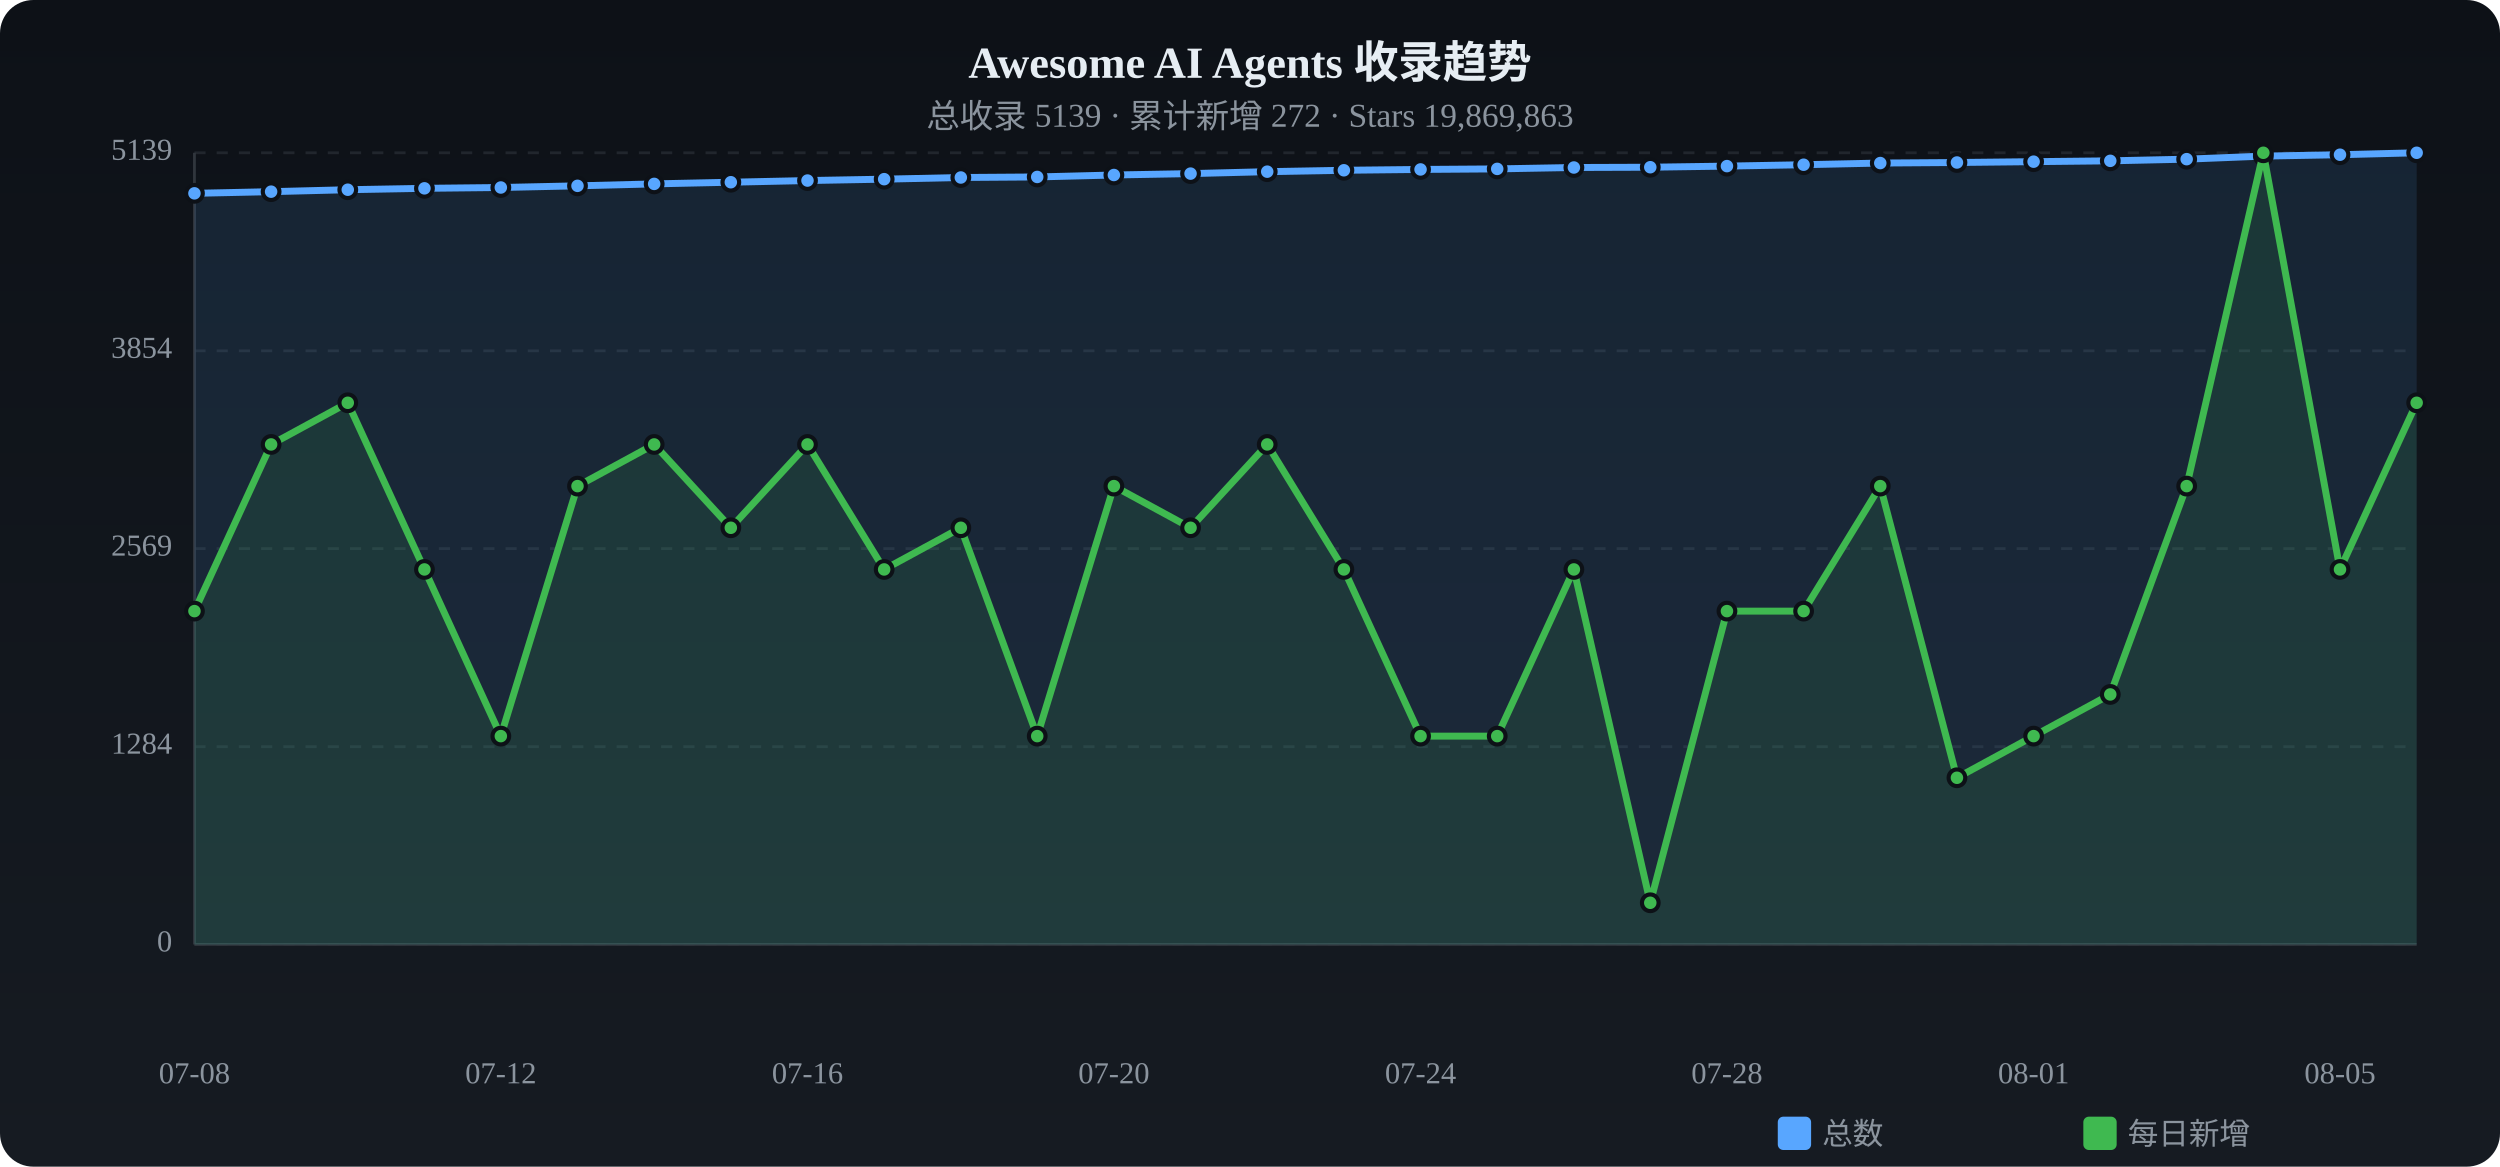
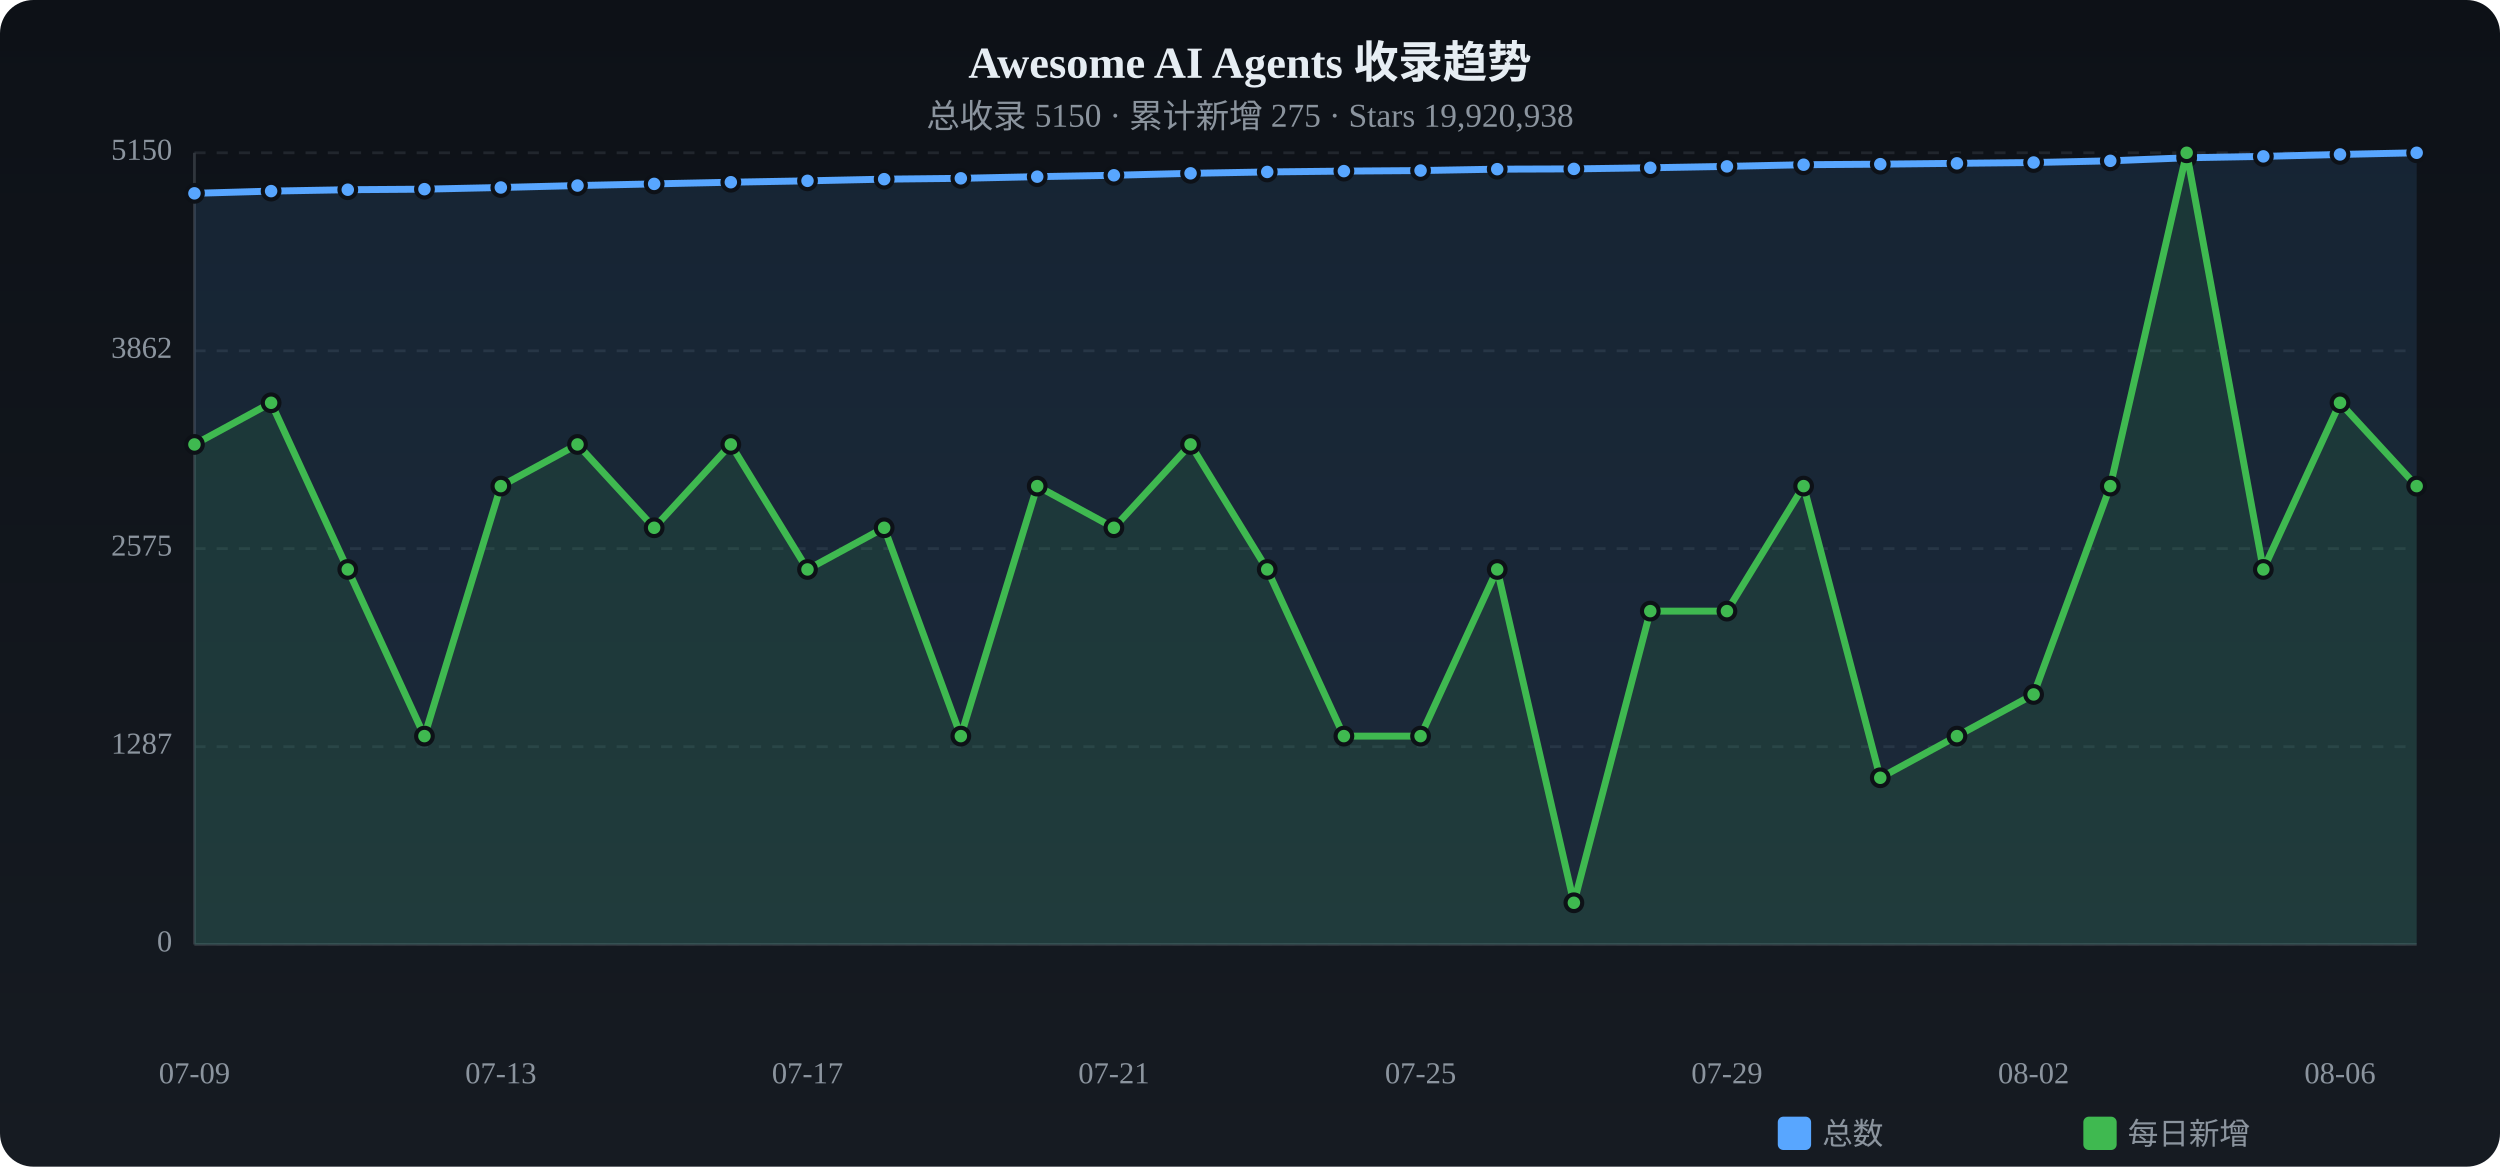
<svg xmlns="http://www.w3.org/2000/svg" viewBox="0 0 900 420" width="900" height="420">
  <defs>
    <linearGradient id="tbg" x1="0%" y1="0%" x2="0%" y2="100%">
      <stop offset="0%" stop-color="#0d1117" />
      <stop offset="100%" stop-color="#161b22" />
    </linearGradient>
  </defs>
  <rect width="900" height="420" rx="12" fill="url(#tbg)" />
  <text x="450.0" y="28" text-anchor="middle" fill="#e6edf3" font-size="16" font-weight="bold">Awesome AI Agents 收录趋势</text>
-   <text x="450.0" y="46" text-anchor="middle" fill="#8b949e" font-size="12">总收录 5139 · 累计新增 272 · Stars 19,869,863</text>
+   <text x="450.0" y="46" text-anchor="middle" fill="#8b949e" font-size="12">总收录 5150 · 累计新增 275 · Stars 19,920,938</text>
  <text x="62" y="340.0" text-anchor="end" fill="#8b949e" font-size="11" dominant-baseline="middle">0</text>
  <line x1="70" y1="340.0" x2="870" y2="340.0" stroke="#21262d" stroke-dasharray="4 4" />
-   <text x="62" y="268.8" text-anchor="end" fill="#8b949e" font-size="11" dominant-baseline="middle">1284</text>
+   <text x="62" y="268.8" text-anchor="end" fill="#8b949e" font-size="11" dominant-baseline="middle">1287</text>
  <line x1="70" y1="268.8" x2="870" y2="268.8" stroke="#21262d" stroke-dasharray="4 4" />
-   <text x="62" y="197.5" text-anchor="end" fill="#8b949e" font-size="11" dominant-baseline="middle">2569</text>
+   <text x="62" y="197.5" text-anchor="end" fill="#8b949e" font-size="11" dominant-baseline="middle">2575</text>
  <line x1="70" y1="197.5" x2="870" y2="197.5" stroke="#21262d" stroke-dasharray="4 4" />
-   <text x="62" y="126.3" text-anchor="end" fill="#8b949e" font-size="11" dominant-baseline="middle">3854</text>
+   <text x="62" y="126.3" text-anchor="end" fill="#8b949e" font-size="11" dominant-baseline="middle">3862</text>
  <line x1="70" y1="126.3" x2="870" y2="126.3" stroke="#21262d" stroke-dasharray="4 4" />
-   <text x="62" y="55.0" text-anchor="end" fill="#8b949e" font-size="11" dominant-baseline="middle">5139</text>
+   <text x="62" y="55.0" text-anchor="end" fill="#8b949e" font-size="11" dominant-baseline="middle">5150</text>
  <line x1="70" y1="55.0" x2="870" y2="55.0" stroke="#21262d" stroke-dasharray="4 4" />
  <line x1="70" y1="55" x2="70" y2="340" stroke="#30363d" />
  <line x1="70" y1="340" x2="870" y2="340" stroke="#30363d" />
-   <path d="M70.0,69.6 L97.6,69.0 L125.2,68.3 L152.8,67.8 L180.3,67.5 L207.9,66.9 L235.5,66.2 L263.1,65.6 L290.7,65.0 L318.3,64.5 L345.9,63.9 L373.4,63.7 L401.0,63.0 L428.6,62.5 L456.2,61.8 L483.8,61.3 L511.4,61.0 L539.0,60.8 L566.6,60.3 L594.1,60.2 L621.7,59.8 L649.3,59.3 L676.9,58.7 L704.5,58.5 L732.1,58.2 L759.7,57.9 L787.2,57.3 L814.8,56.2 L842.4,55.7 L870.0,55.0 L870.0,340 L70.0,340 Z" fill="#58a6ff" opacity="0.12" />
-   <polyline points="70.0,69.6 97.6,69.0 125.2,68.3 152.8,67.8 180.3,67.5 207.9,66.9 235.5,66.2 263.1,65.6 290.7,65.0 318.3,64.5 345.9,63.9 373.4,63.7 401.0,63.0 428.6,62.5 456.2,61.8 483.8,61.3 511.4,61.0 539.0,60.8 566.6,60.3 594.1,60.2 621.7,59.8 649.3,59.3 676.9,58.7 704.5,58.5 732.1,58.2 759.7,57.9 787.2,57.3 814.8,56.2 842.4,55.7 870.0,55.0" fill="none" stroke="#58a6ff" stroke-width="2.5" stroke-linecap="round" stroke-linejoin="round" />
+   <path d="M70.0,69.6 L97.6,68.8 L125.2,68.3 L152.8,68.1 L180.3,67.5 L207.9,66.8 L235.5,66.2 L263.1,65.6 L290.7,65.1 L318.3,64.5 L345.9,64.2 L373.4,63.6 L401.0,63.1 L428.6,62.4 L456.2,61.9 L483.8,61.6 L511.4,61.4 L539.0,60.9 L566.6,60.8 L594.1,60.4 L621.7,59.9 L649.3,59.3 L676.9,59.1 L704.5,58.8 L732.1,58.5 L759.7,57.9 L787.2,56.8 L814.8,56.3 L842.4,55.6 L870.0,55.0 L870.0,340 L70.0,340 Z" fill="#58a6ff" opacity="0.12" />
+   <polyline points="70.0,69.6 97.6,68.8 125.2,68.3 152.8,68.1 180.3,67.5 207.9,66.8 235.5,66.2 263.1,65.6 290.7,65.1 318.3,64.5 345.9,64.2 373.4,63.6 401.0,63.1 428.6,62.4 456.2,61.9 483.8,61.6 511.4,61.4 539.0,60.9 566.6,60.8 594.1,60.4 621.7,59.9 649.3,59.3 676.9,59.1 704.5,58.8 732.1,58.5 759.7,57.9 787.2,56.8 814.8,56.3 842.4,55.6 870.0,55.0" fill="none" stroke="#58a6ff" stroke-width="2.5" stroke-linecap="round" stroke-linejoin="round" />
  <circle cx="70.0" cy="69.6" r="3" fill="#58a6ff" stroke="#0d1117" stroke-width="1.5" />
-   <circle cx="97.6" cy="69.0" r="3" fill="#58a6ff" stroke="#0d1117" stroke-width="1.5" />
+   <circle cx="97.6" cy="68.8" r="3" fill="#58a6ff" stroke="#0d1117" stroke-width="1.5" />
  <circle cx="125.2" cy="68.3" r="3" fill="#58a6ff" stroke="#0d1117" stroke-width="1.5" />
-   <circle cx="152.8" cy="67.8" r="3" fill="#58a6ff" stroke="#0d1117" stroke-width="1.5" />
+   <circle cx="152.8" cy="68.1" r="3" fill="#58a6ff" stroke="#0d1117" stroke-width="1.5" />
  <circle cx="180.3" cy="67.5" r="3" fill="#58a6ff" stroke="#0d1117" stroke-width="1.5" />
-   <circle cx="207.9" cy="66.9" r="3" fill="#58a6ff" stroke="#0d1117" stroke-width="1.5" />
+   <circle cx="207.9" cy="66.8" r="3" fill="#58a6ff" stroke="#0d1117" stroke-width="1.5" />
  <circle cx="235.5" cy="66.2" r="3" fill="#58a6ff" stroke="#0d1117" stroke-width="1.5" />
  <circle cx="263.1" cy="65.6" r="3" fill="#58a6ff" stroke="#0d1117" stroke-width="1.5" />
-   <circle cx="290.7" cy="65.0" r="3" fill="#58a6ff" stroke="#0d1117" stroke-width="1.5" />
+   <circle cx="290.7" cy="65.1" r="3" fill="#58a6ff" stroke="#0d1117" stroke-width="1.5" />
  <circle cx="318.3" cy="64.5" r="3" fill="#58a6ff" stroke="#0d1117" stroke-width="1.5" />
-   <circle cx="345.9" cy="63.9" r="3" fill="#58a6ff" stroke="#0d1117" stroke-width="1.5" />
-   <circle cx="373.4" cy="63.7" r="3" fill="#58a6ff" stroke="#0d1117" stroke-width="1.5" />
-   <circle cx="401.0" cy="63.0" r="3" fill="#58a6ff" stroke="#0d1117" stroke-width="1.5" />
-   <circle cx="428.6" cy="62.5" r="3" fill="#58a6ff" stroke="#0d1117" stroke-width="1.5" />
-   <circle cx="456.2" cy="61.8" r="3" fill="#58a6ff" stroke="#0d1117" stroke-width="1.5" />
-   <circle cx="483.8" cy="61.3" r="3" fill="#58a6ff" stroke="#0d1117" stroke-width="1.5" />
-   <circle cx="511.4" cy="61.0" r="3" fill="#58a6ff" stroke="#0d1117" stroke-width="1.5" />
-   <circle cx="539.0" cy="60.8" r="3" fill="#58a6ff" stroke="#0d1117" stroke-width="1.5" />
-   <circle cx="566.6" cy="60.3" r="3" fill="#58a6ff" stroke="#0d1117" stroke-width="1.5" />
-   <circle cx="594.1" cy="60.2" r="3" fill="#58a6ff" stroke="#0d1117" stroke-width="1.5" />
-   <circle cx="621.7" cy="59.8" r="3" fill="#58a6ff" stroke="#0d1117" stroke-width="1.5" />
+   <circle cx="345.9" cy="64.2" r="3" fill="#58a6ff" stroke="#0d1117" stroke-width="1.5" />
+   <circle cx="373.4" cy="63.6" r="3" fill="#58a6ff" stroke="#0d1117" stroke-width="1.5" />
+   <circle cx="401.0" cy="63.1" r="3" fill="#58a6ff" stroke="#0d1117" stroke-width="1.5" />
+   <circle cx="428.6" cy="62.4" r="3" fill="#58a6ff" stroke="#0d1117" stroke-width="1.5" />
+   <circle cx="456.2" cy="61.9" r="3" fill="#58a6ff" stroke="#0d1117" stroke-width="1.5" />
+   <circle cx="483.8" cy="61.6" r="3" fill="#58a6ff" stroke="#0d1117" stroke-width="1.5" />
+   <circle cx="511.4" cy="61.4" r="3" fill="#58a6ff" stroke="#0d1117" stroke-width="1.5" />
+   <circle cx="539.0" cy="60.9" r="3" fill="#58a6ff" stroke="#0d1117" stroke-width="1.5" />
+   <circle cx="566.6" cy="60.8" r="3" fill="#58a6ff" stroke="#0d1117" stroke-width="1.5" />
+   <circle cx="594.1" cy="60.4" r="3" fill="#58a6ff" stroke="#0d1117" stroke-width="1.5" />
+   <circle cx="621.7" cy="59.9" r="3" fill="#58a6ff" stroke="#0d1117" stroke-width="1.5" />
  <circle cx="649.3" cy="59.3" r="3" fill="#58a6ff" stroke="#0d1117" stroke-width="1.5" />
-   <circle cx="676.9" cy="58.7" r="3" fill="#58a6ff" stroke="#0d1117" stroke-width="1.5" />
-   <circle cx="704.5" cy="58.5" r="3" fill="#58a6ff" stroke="#0d1117" stroke-width="1.5" />
-   <circle cx="732.1" cy="58.2" r="3" fill="#58a6ff" stroke="#0d1117" stroke-width="1.5" />
+   <circle cx="676.9" cy="59.1" r="3" fill="#58a6ff" stroke="#0d1117" stroke-width="1.5" />
+   <circle cx="704.5" cy="58.8" r="3" fill="#58a6ff" stroke="#0d1117" stroke-width="1.5" />
+   <circle cx="732.1" cy="58.5" r="3" fill="#58a6ff" stroke="#0d1117" stroke-width="1.5" />
  <circle cx="759.7" cy="57.9" r="3" fill="#58a6ff" stroke="#0d1117" stroke-width="1.5" />
-   <circle cx="787.2" cy="57.3" r="3" fill="#58a6ff" stroke="#0d1117" stroke-width="1.5" />
-   <circle cx="814.8" cy="56.2" r="3" fill="#58a6ff" stroke="#0d1117" stroke-width="1.5" />
-   <circle cx="842.4" cy="55.7" r="3" fill="#58a6ff" stroke="#0d1117" stroke-width="1.5" />
+   <circle cx="787.2" cy="56.8" r="3" fill="#58a6ff" stroke="#0d1117" stroke-width="1.5" />
+   <circle cx="814.8" cy="56.3" r="3" fill="#58a6ff" stroke="#0d1117" stroke-width="1.5" />
+   <circle cx="842.4" cy="55.6" r="3" fill="#58a6ff" stroke="#0d1117" stroke-width="1.5" />
  <circle cx="870.0" cy="55.0" r="3" fill="#58a6ff" stroke="#0d1117" stroke-width="1.5" />
-   <path d="M70.0,220.0 L97.6,160.0 L125.2,145.0 L152.8,205.0 L180.3,265.0 L207.9,175.0 L235.5,160.0 L263.1,190.0 L290.7,160.0 L318.3,205.0 L345.9,190.0 L373.4,265.0 L401.0,175.0 L428.6,190.0 L456.2,160.0 L483.8,205.0 L511.4,265.0 L539.0,265.0 L566.6,205.0 L594.1,325.0 L621.7,220.0 L649.3,220.0 L676.9,175.0 L704.5,280.0 L732.1,265.0 L759.7,250.0 L787.2,175.0 L814.8,55.0 L842.4,205.0 L870.0,145.0 L870.0,340 L70.0,340 Z" fill="#3fb950" opacity="0.12" />
-   <polyline points="70.0,220.0 97.6,160.0 125.2,145.0 152.8,205.0 180.3,265.0 207.9,175.0 235.5,160.0 263.1,190.0 290.7,160.0 318.3,205.0 345.9,190.0 373.4,265.0 401.0,175.0 428.6,190.0 456.2,160.0 483.8,205.0 511.4,265.0 539.0,265.0 566.6,205.0 594.1,325.0 621.7,220.0 649.3,220.0 676.9,175.0 704.5,280.0 732.1,265.0 759.7,250.0 787.2,175.0 814.8,55.0 842.4,205.0 870.0,145.0" fill="none" stroke="#3fb950" stroke-width="2.5" stroke-linecap="round" stroke-linejoin="round" />
-   <circle cx="70.0" cy="220.0" r="3" fill="#3fb950" stroke="#0d1117" stroke-width="1.5" />
-   <circle cx="97.6" cy="160.0" r="3" fill="#3fb950" stroke="#0d1117" stroke-width="1.5" />
-   <circle cx="125.2" cy="145.0" r="3" fill="#3fb950" stroke="#0d1117" stroke-width="1.5" />
-   <circle cx="152.8" cy="205.0" r="3" fill="#3fb950" stroke="#0d1117" stroke-width="1.5" />
-   <circle cx="180.3" cy="265.0" r="3" fill="#3fb950" stroke="#0d1117" stroke-width="1.5" />
-   <circle cx="207.9" cy="175.0" r="3" fill="#3fb950" stroke="#0d1117" stroke-width="1.5" />
-   <circle cx="235.5" cy="160.0" r="3" fill="#3fb950" stroke="#0d1117" stroke-width="1.5" />
-   <circle cx="263.1" cy="190.0" r="3" fill="#3fb950" stroke="#0d1117" stroke-width="1.5" />
-   <circle cx="290.7" cy="160.0" r="3" fill="#3fb950" stroke="#0d1117" stroke-width="1.5" />
-   <circle cx="318.3" cy="205.0" r="3" fill="#3fb950" stroke="#0d1117" stroke-width="1.5" />
-   <circle cx="345.9" cy="190.0" r="3" fill="#3fb950" stroke="#0d1117" stroke-width="1.5" />
-   <circle cx="373.4" cy="265.0" r="3" fill="#3fb950" stroke="#0d1117" stroke-width="1.5" />
-   <circle cx="401.0" cy="175.0" r="3" fill="#3fb950" stroke="#0d1117" stroke-width="1.5" />
-   <circle cx="428.6" cy="190.0" r="3" fill="#3fb950" stroke="#0d1117" stroke-width="1.5" />
-   <circle cx="456.2" cy="160.0" r="3" fill="#3fb950" stroke="#0d1117" stroke-width="1.5" />
-   <circle cx="483.8" cy="205.0" r="3" fill="#3fb950" stroke="#0d1117" stroke-width="1.5" />
+   <path d="M70.0,160.0 L97.6,145.0 L125.2,205.0 L152.8,265.0 L180.3,175.0 L207.9,160.0 L235.5,190.0 L263.1,160.0 L290.7,205.0 L318.3,190.0 L345.9,265.0 L373.4,175.0 L401.0,190.0 L428.6,160.0 L456.2,205.0 L483.8,265.0 L511.4,265.0 L539.0,205.0 L566.6,325.0 L594.1,220.0 L621.7,220.0 L649.3,175.0 L676.9,280.0 L704.5,265.0 L732.1,250.0 L759.7,175.0 L787.2,55.0 L814.8,205.0 L842.4,145.0 L870.0,175.0 L870.0,340 L70.0,340 Z" fill="#3fb950" opacity="0.12" />
+   <polyline points="70.0,160.0 97.6,145.0 125.2,205.0 152.8,265.0 180.3,175.0 207.9,160.0 235.5,190.0 263.1,160.0 290.7,205.0 318.3,190.0 345.9,265.0 373.4,175.0 401.0,190.0 428.6,160.0 456.2,205.0 483.8,265.0 511.4,265.0 539.0,205.0 566.6,325.0 594.1,220.0 621.7,220.0 649.3,175.0 676.9,280.0 704.5,265.0 732.1,250.0 759.7,175.0 787.2,55.0 814.8,205.0 842.4,145.0 870.0,175.0" fill="none" stroke="#3fb950" stroke-width="2.5" stroke-linecap="round" stroke-linejoin="round" />
+   <circle cx="70.0" cy="160.0" r="3" fill="#3fb950" stroke="#0d1117" stroke-width="1.5" />
+   <circle cx="97.6" cy="145.0" r="3" fill="#3fb950" stroke="#0d1117" stroke-width="1.5" />
+   <circle cx="125.2" cy="205.0" r="3" fill="#3fb950" stroke="#0d1117" stroke-width="1.5" />
+   <circle cx="152.8" cy="265.0" r="3" fill="#3fb950" stroke="#0d1117" stroke-width="1.5" />
+   <circle cx="180.3" cy="175.0" r="3" fill="#3fb950" stroke="#0d1117" stroke-width="1.5" />
+   <circle cx="207.9" cy="160.0" r="3" fill="#3fb950" stroke="#0d1117" stroke-width="1.5" />
+   <circle cx="235.5" cy="190.0" r="3" fill="#3fb950" stroke="#0d1117" stroke-width="1.5" />
+   <circle cx="263.1" cy="160.0" r="3" fill="#3fb950" stroke="#0d1117" stroke-width="1.5" />
+   <circle cx="290.7" cy="205.0" r="3" fill="#3fb950" stroke="#0d1117" stroke-width="1.5" />
+   <circle cx="318.3" cy="190.0" r="3" fill="#3fb950" stroke="#0d1117" stroke-width="1.5" />
+   <circle cx="345.9" cy="265.0" r="3" fill="#3fb950" stroke="#0d1117" stroke-width="1.5" />
+   <circle cx="373.4" cy="175.0" r="3" fill="#3fb950" stroke="#0d1117" stroke-width="1.5" />
+   <circle cx="401.0" cy="190.0" r="3" fill="#3fb950" stroke="#0d1117" stroke-width="1.5" />
+   <circle cx="428.6" cy="160.0" r="3" fill="#3fb950" stroke="#0d1117" stroke-width="1.5" />
+   <circle cx="456.2" cy="205.0" r="3" fill="#3fb950" stroke="#0d1117" stroke-width="1.5" />
+   <circle cx="483.8" cy="265.0" r="3" fill="#3fb950" stroke="#0d1117" stroke-width="1.5" />
  <circle cx="511.4" cy="265.0" r="3" fill="#3fb950" stroke="#0d1117" stroke-width="1.5" />
-   <circle cx="539.0" cy="265.0" r="3" fill="#3fb950" stroke="#0d1117" stroke-width="1.5" />
-   <circle cx="566.6" cy="205.0" r="3" fill="#3fb950" stroke="#0d1117" stroke-width="1.5" />
-   <circle cx="594.1" cy="325.0" r="3" fill="#3fb950" stroke="#0d1117" stroke-width="1.5" />
+   <circle cx="539.0" cy="205.0" r="3" fill="#3fb950" stroke="#0d1117" stroke-width="1.5" />
+   <circle cx="566.6" cy="325.0" r="3" fill="#3fb950" stroke="#0d1117" stroke-width="1.5" />
+   <circle cx="594.1" cy="220.0" r="3" fill="#3fb950" stroke="#0d1117" stroke-width="1.5" />
  <circle cx="621.7" cy="220.0" r="3" fill="#3fb950" stroke="#0d1117" stroke-width="1.5" />
-   <circle cx="649.3" cy="220.0" r="3" fill="#3fb950" stroke="#0d1117" stroke-width="1.5" />
-   <circle cx="676.9" cy="175.0" r="3" fill="#3fb950" stroke="#0d1117" stroke-width="1.5" />
-   <circle cx="704.5" cy="280.0" r="3" fill="#3fb950" stroke="#0d1117" stroke-width="1.5" />
-   <circle cx="732.1" cy="265.0" r="3" fill="#3fb950" stroke="#0d1117" stroke-width="1.5" />
-   <circle cx="759.7" cy="250.0" r="3" fill="#3fb950" stroke="#0d1117" stroke-width="1.5" />
-   <circle cx="787.2" cy="175.0" r="3" fill="#3fb950" stroke="#0d1117" stroke-width="1.5" />
-   <circle cx="814.8" cy="55.0" r="3" fill="#3fb950" stroke="#0d1117" stroke-width="1.5" />
-   <circle cx="842.4" cy="205.0" r="3" fill="#3fb950" stroke="#0d1117" stroke-width="1.5" />
-   <circle cx="870.0" cy="145.0" r="3" fill="#3fb950" stroke="#0d1117" stroke-width="1.5" />
-   <text x="70.0" y="390" text-anchor="middle" fill="#8b949e" font-size="11">07-08</text>
-   <text x="180.3" y="390" text-anchor="middle" fill="#8b949e" font-size="11">07-12</text>
-   <text x="290.7" y="390" text-anchor="middle" fill="#8b949e" font-size="11">07-16</text>
-   <text x="401.0" y="390" text-anchor="middle" fill="#8b949e" font-size="11">07-20</text>
-   <text x="511.4" y="390" text-anchor="middle" fill="#8b949e" font-size="11">07-24</text>
-   <text x="621.7" y="390" text-anchor="middle" fill="#8b949e" font-size="11">07-28</text>
-   <text x="732.1" y="390" text-anchor="middle" fill="#8b949e" font-size="11">08-01</text>
-   <text x="842.4" y="390" text-anchor="middle" fill="#8b949e" font-size="11">08-05</text>
+   <circle cx="649.3" cy="175.0" r="3" fill="#3fb950" stroke="#0d1117" stroke-width="1.5" />
+   <circle cx="676.9" cy="280.0" r="3" fill="#3fb950" stroke="#0d1117" stroke-width="1.5" />
+   <circle cx="704.5" cy="265.0" r="3" fill="#3fb950" stroke="#0d1117" stroke-width="1.5" />
+   <circle cx="732.1" cy="250.0" r="3" fill="#3fb950" stroke="#0d1117" stroke-width="1.5" />
+   <circle cx="759.7" cy="175.0" r="3" fill="#3fb950" stroke="#0d1117" stroke-width="1.5" />
+   <circle cx="787.2" cy="55.0" r="3" fill="#3fb950" stroke="#0d1117" stroke-width="1.5" />
+   <circle cx="814.8" cy="205.0" r="3" fill="#3fb950" stroke="#0d1117" stroke-width="1.5" />
+   <circle cx="842.4" cy="145.0" r="3" fill="#3fb950" stroke="#0d1117" stroke-width="1.5" />
+   <circle cx="870.0" cy="175.0" r="3" fill="#3fb950" stroke="#0d1117" stroke-width="1.5" />
+   <text x="70.0" y="390" text-anchor="middle" fill="#8b949e" font-size="11">07-09</text>
+   <text x="180.3" y="390" text-anchor="middle" fill="#8b949e" font-size="11">07-13</text>
+   <text x="290.7" y="390" text-anchor="middle" fill="#8b949e" font-size="11">07-17</text>
+   <text x="401.0" y="390" text-anchor="middle" fill="#8b949e" font-size="11">07-21</text>
+   <text x="511.4" y="390" text-anchor="middle" fill="#8b949e" font-size="11">07-25</text>
+   <text x="621.7" y="390" text-anchor="middle" fill="#8b949e" font-size="11">07-29</text>
+   <text x="732.1" y="390" text-anchor="middle" fill="#8b949e" font-size="11">08-02</text>
+   <text x="842.4" y="390" text-anchor="middle" fill="#8b949e" font-size="11">08-06</text>
  <rect x="640" y="402" width="12" height="12" rx="2" fill="#58a6ff" />
  <text x="656" y="412" fill="#8b949e" font-size="11">总数</text>
  <rect x="750" y="402" width="12" height="12" rx="2" fill="#3fb950" />
  <text x="766" y="412" fill="#8b949e" font-size="11">每日新增</text>
</svg>
